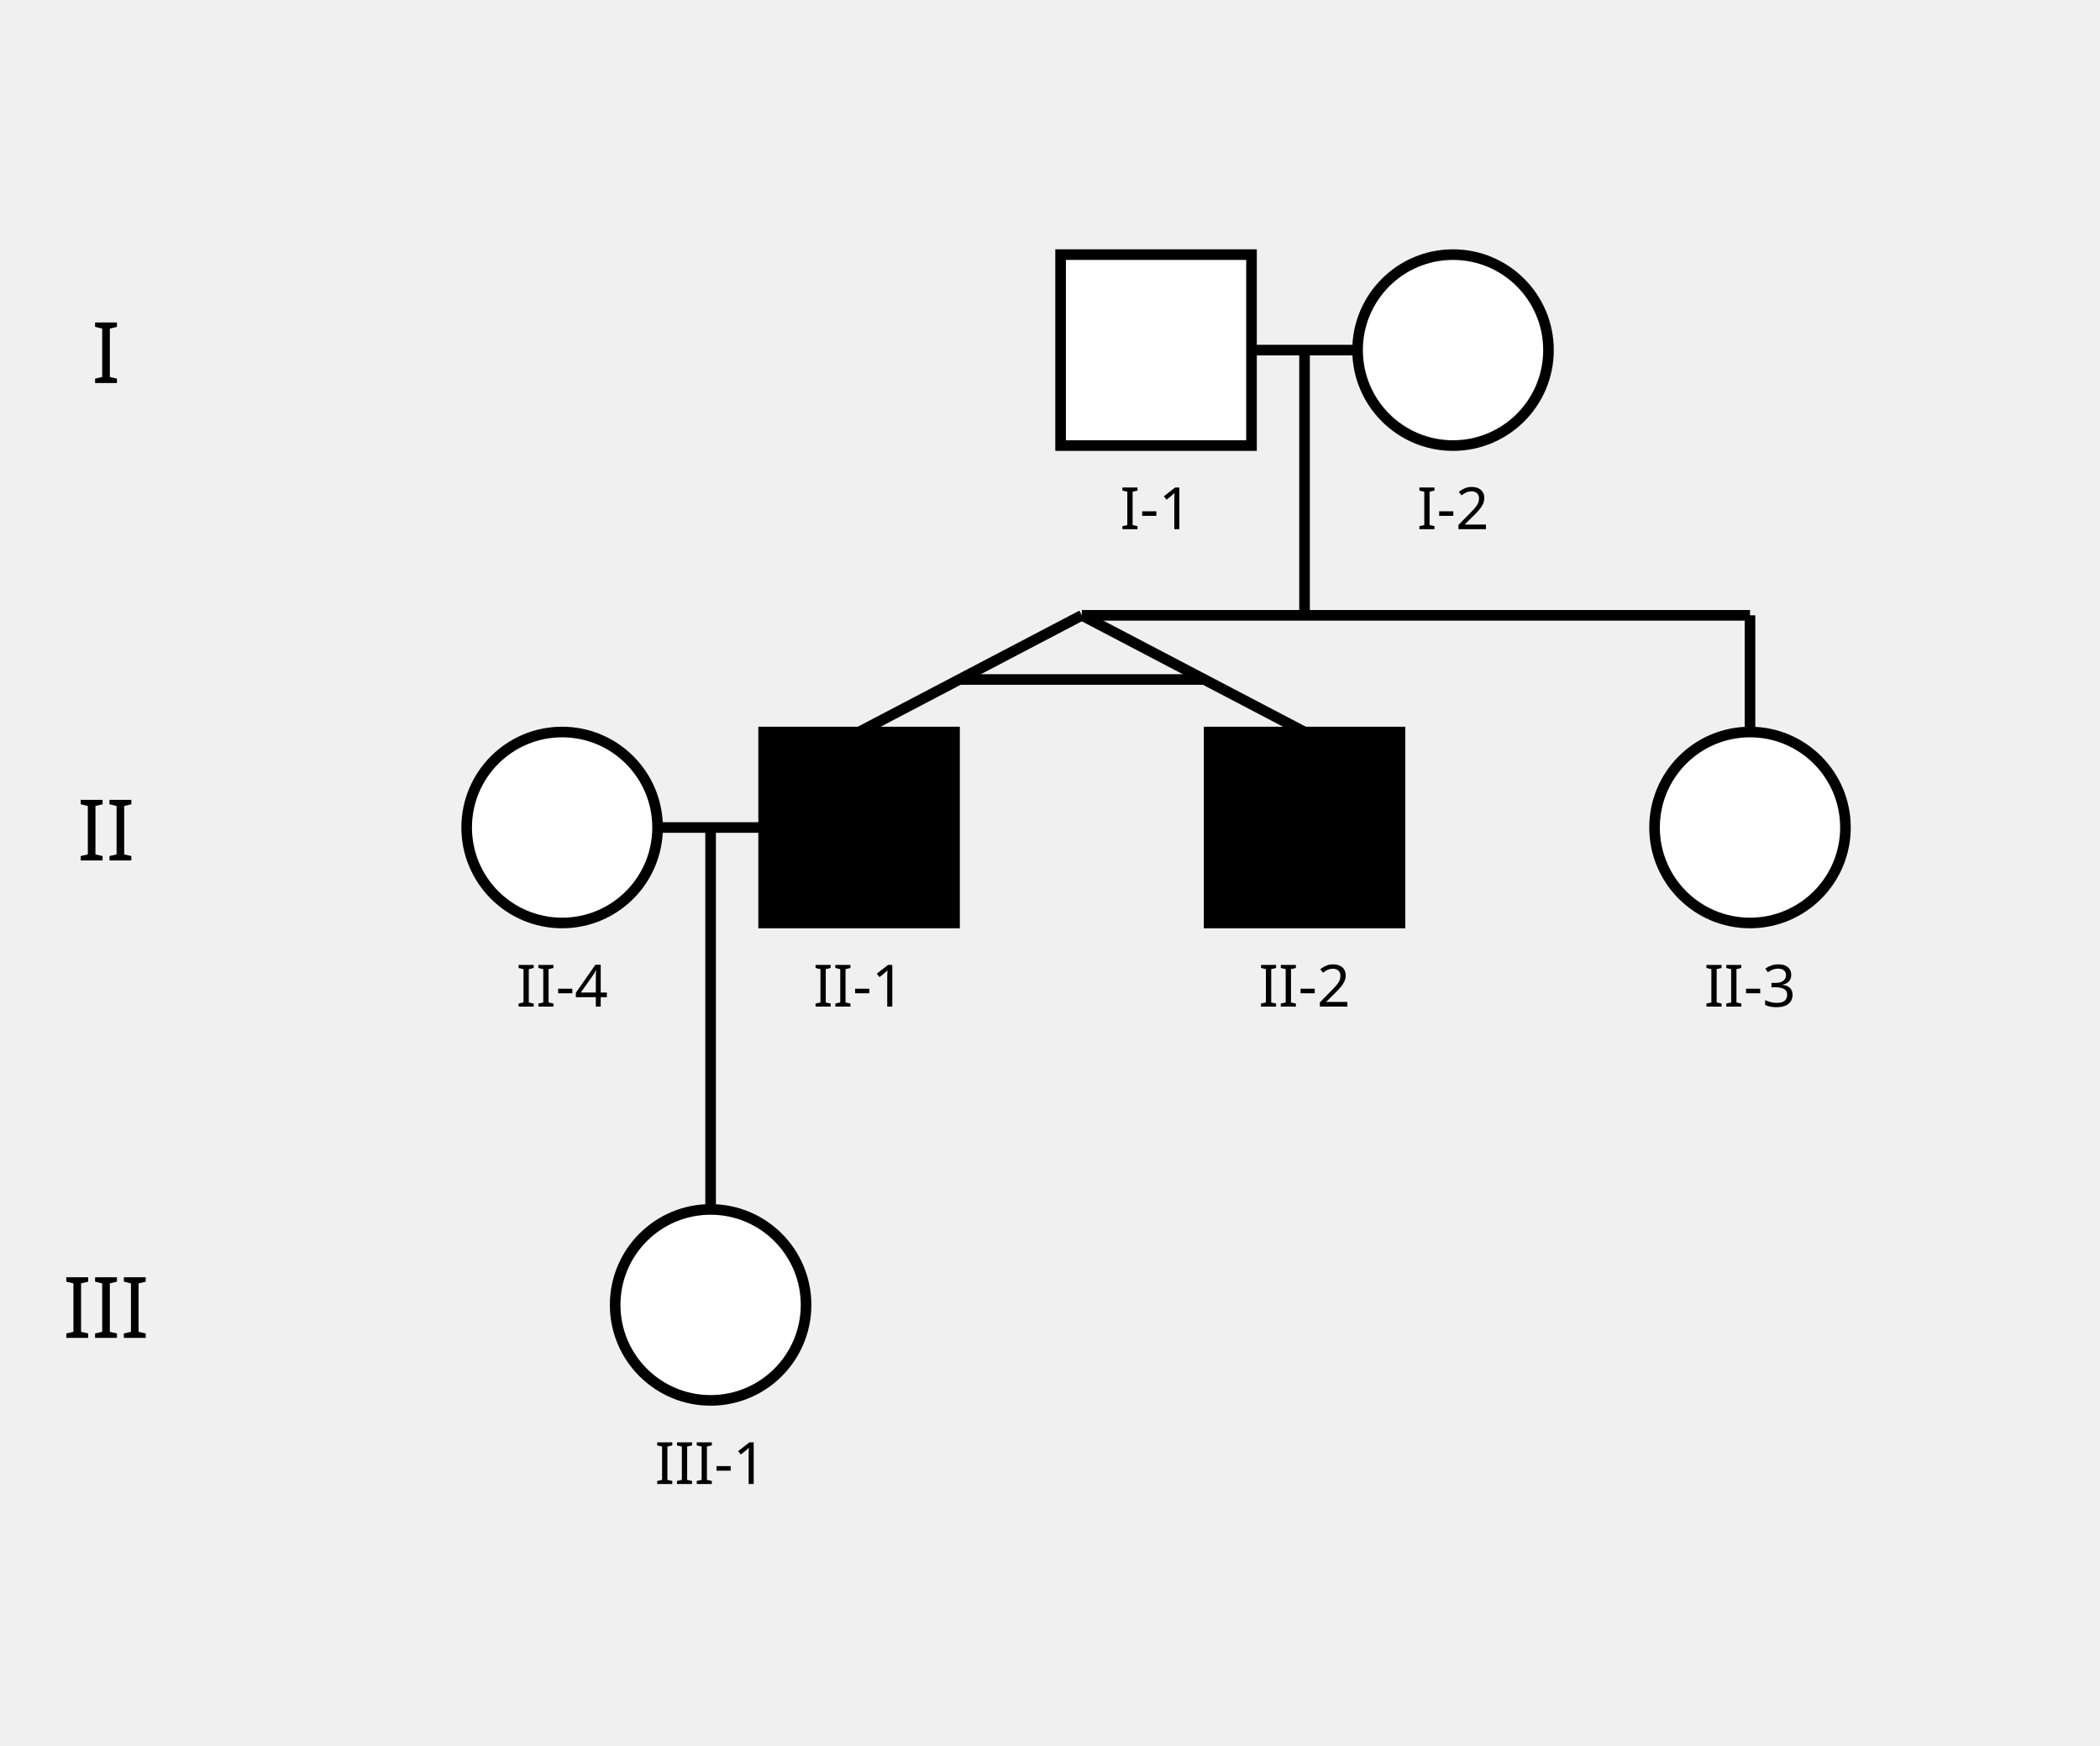
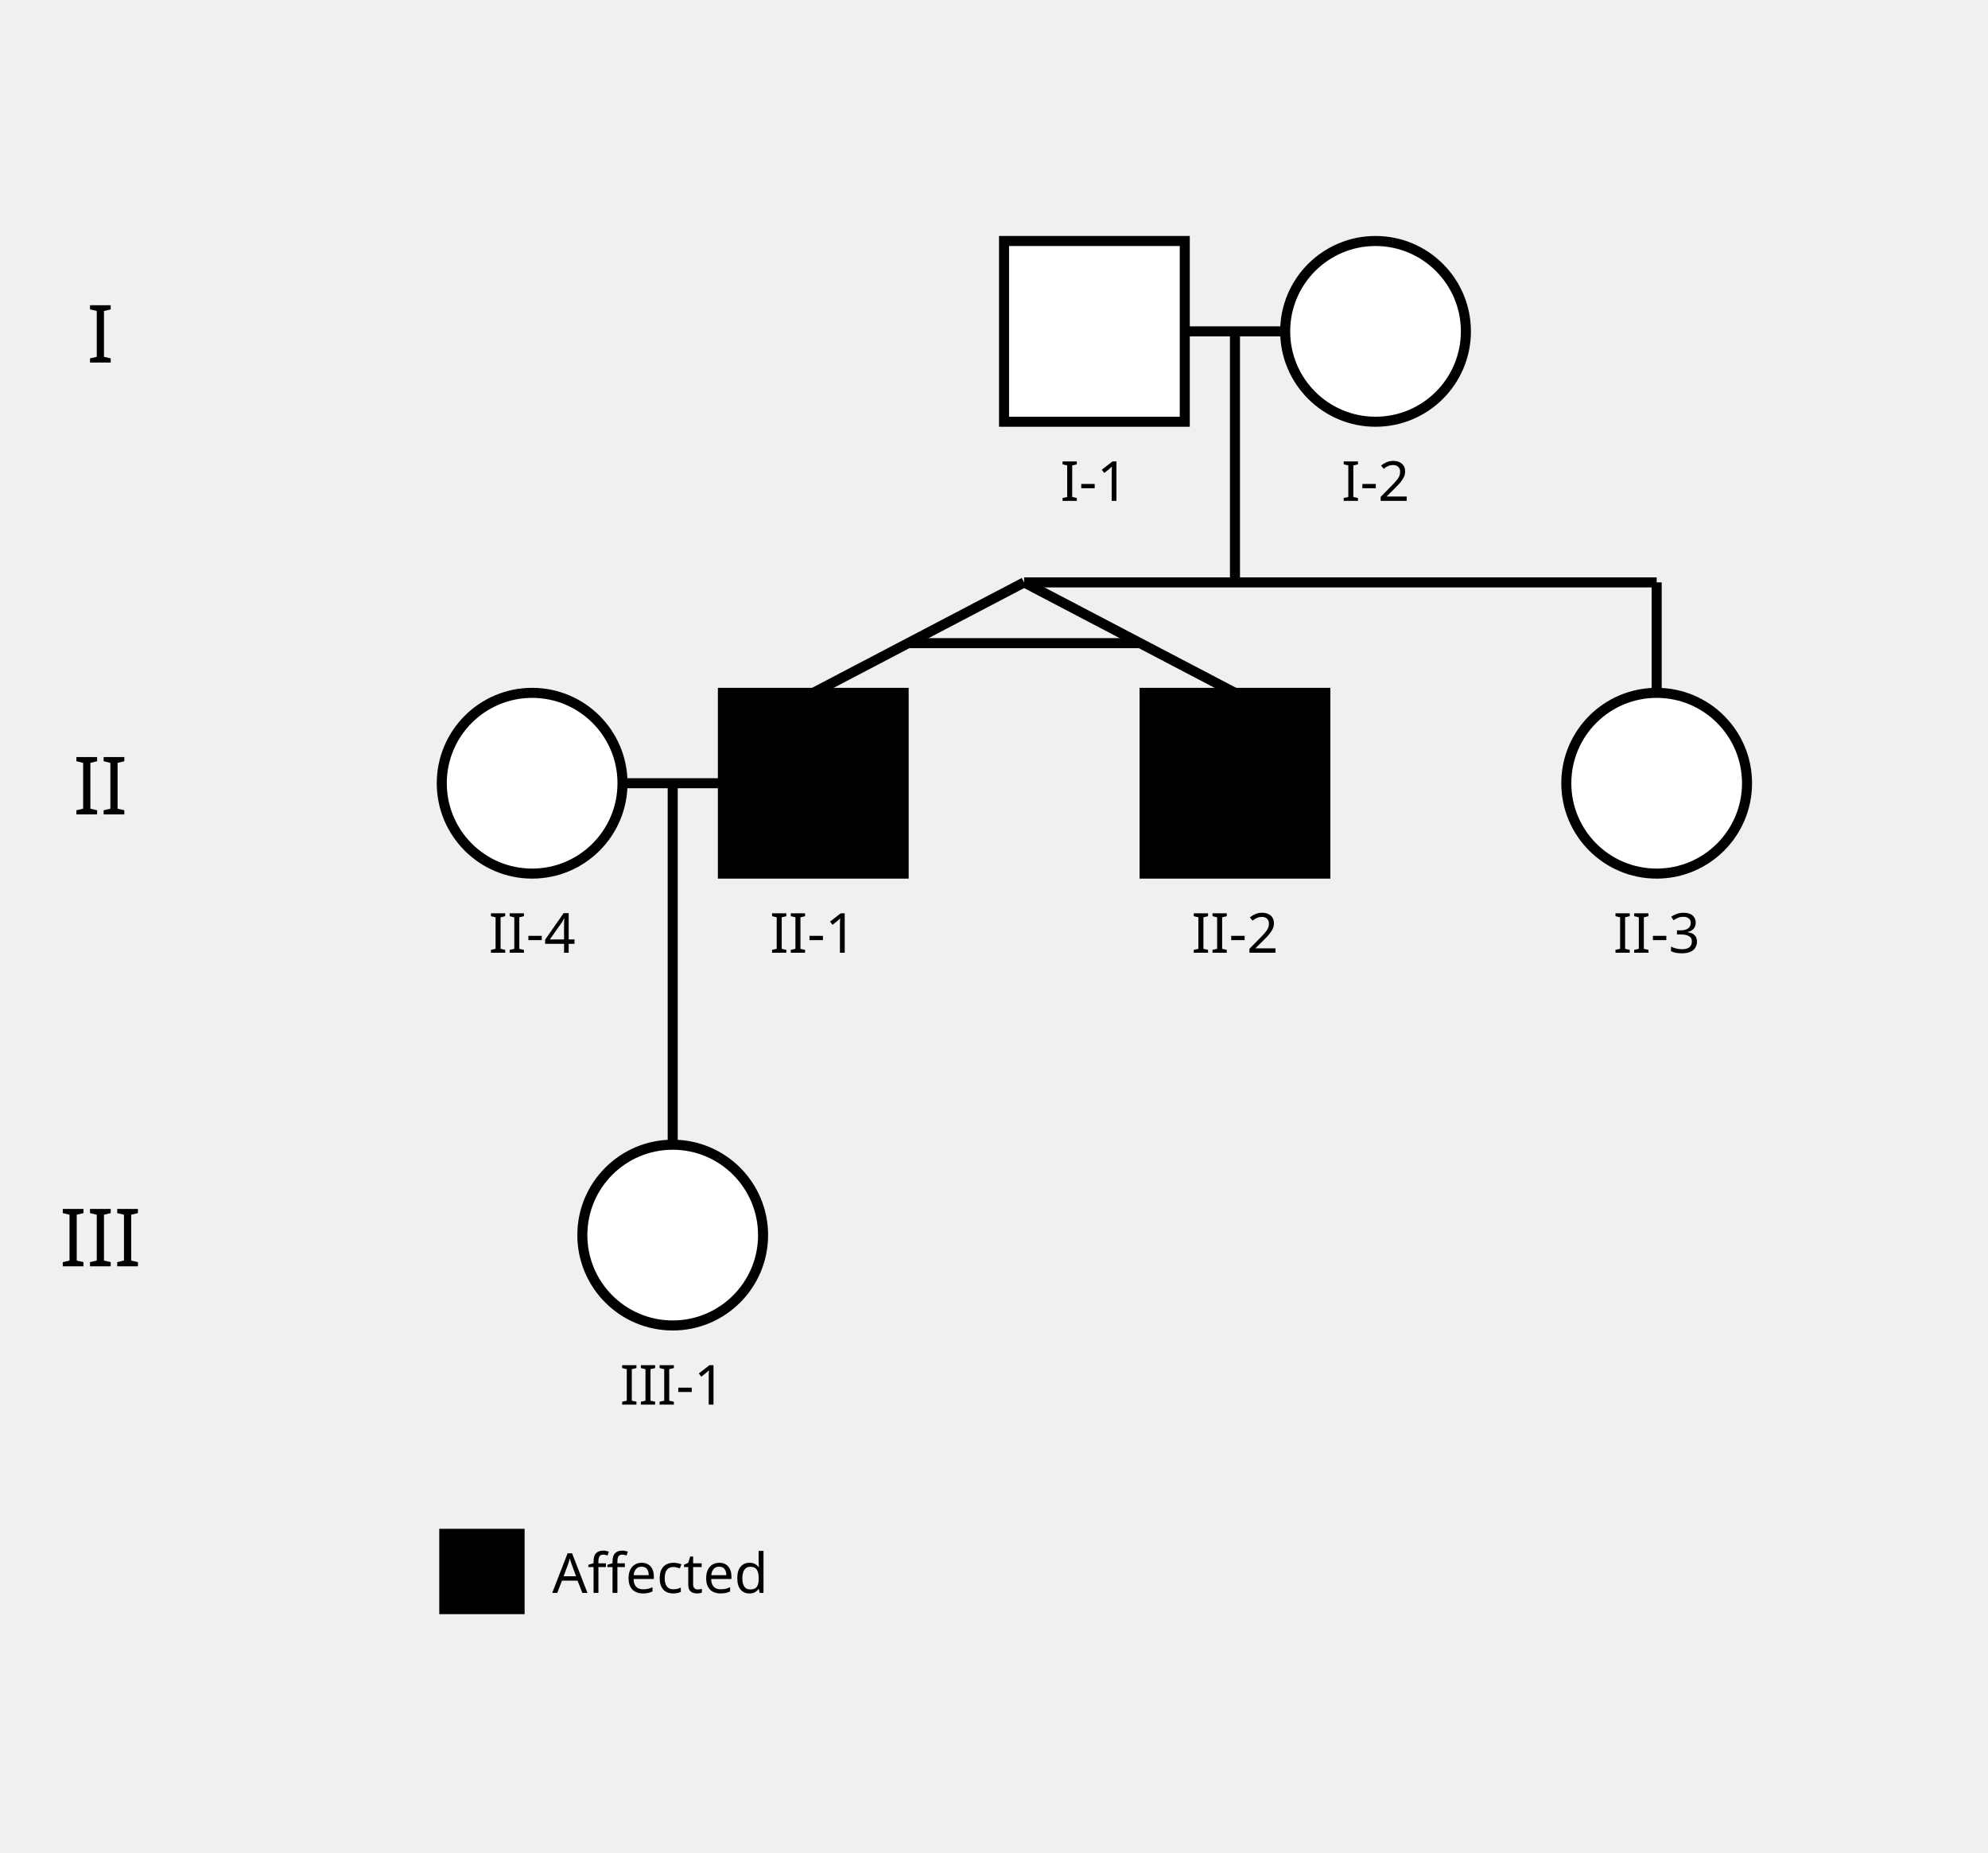
- <svg xmlns="http://www.w3.org/2000/svg" width="396" height="329" viewBox="0 0 396 329" class="pedigree" data-title="The older of MZ twins marries in: birth order holds, the spouse stands outside the sibship" data-conditions="[&quot;&quot;]">
+ <svg xmlns="http://www.w3.org/2000/svg" width="396" height="369" viewBox="0 0 396 369" class="pedigree" data-title="The older of MZ twins marries in: birth order holds, the spouse stands outside the sibship" data-conditions="[&quot;&quot;]">
+   <defs>
+     <pattern id="fill-affected-0" class="fill-pattern" data-condition="0" data-status="affected" width="1" height="1" patternContentUnits="objectBoundingBox">
+       <rect width="1" height="1" fill="#000000" />
+     </pattern>
+   </defs>
  <g class="generation" data-generation="1">
    <text x="20" y="66" font-family="sans-serif" font-size="16" fill="#000000" text-anchor="middle" dominant-baseline="central">I</text>
  </g>
  <g class="generation" data-generation="2">
    <text x="20" y="156" font-family="sans-serif" font-size="16" fill="#000000" text-anchor="middle" dominant-baseline="central">II</text>
  </g>
  <g class="generation" data-generation="3">
    <text x="20" y="246" font-family="sans-serif" font-size="16" fill="#000000" text-anchor="middle" dominant-baseline="central">III</text>
  </g>
  <g class="mating" data-partners="I-1 I-2">
    <line x1="236" y1="66" x2="256" y2="66" stroke="#000000" stroke-width="2" />
    <line class="hit" x1="236" y1="66" x2="256" y2="66" stroke="none" stroke-width="12" pointer-events="stroke" />
  </g>
  <g class="mating" data-partners="II-4 II-1">
    <line x1="124" y1="156" x2="144" y2="156" stroke="#000000" stroke-width="2" />
    <line class="hit" x1="124" y1="156" x2="144" y2="156" stroke="none" stroke-width="12" pointer-events="stroke" />
  </g>
  <g class="sibship" data-parents="I-1 I-2" data-children="II-1 II-2 II-3">
    <line x1="246" y1="66" x2="246" y2="116" stroke="#000000" stroke-width="2" />
    <line x1="204" y1="116" x2="330" y2="116" stroke="#000000" stroke-width="2" />
    <line x1="204" y1="116" x2="162" y2="138" stroke="#000000" stroke-width="2" />
    <line x1="204" y1="116" x2="246" y2="138" stroke="#000000" stroke-width="2" />
    <line x1="180.9" y1="128.1" x2="227.1" y2="128.1" stroke="#000000" stroke-width="2" />
    <line x1="330" y1="116" x2="330" y2="138" stroke="#000000" stroke-width="2" />
  </g>
  <g class="sibship" data-parents="II-4 II-1" data-children="III-1">
    <line x1="134" y1="156" x2="134" y2="228" stroke="#000000" stroke-width="2" />
  </g>
  <g id="ind-I-1" class="individual" data-position="I-1" data-generation="1" data-index="1" data-gender="man">
    <rect class="backing" x="200" y="48" width="36" height="36" fill="#ffffff" />
    <rect class="symbol" x="200" y="48" width="36" height="36" fill="none" stroke="#000000" stroke-width="2" />
    <text class="label" x="218" y="95.5" font-family="sans-serif" font-size="11" fill="#000000" text-anchor="middle" dominant-baseline="central">I-1</text>
    <rect class="hit" x="200" y="48" width="36" height="53" fill="none" pointer-events="all" />
  </g>
  <g id="ind-I-2" class="individual" data-position="I-2" data-generation="1" data-index="2" data-gender="woman">
    <circle class="backing" cx="274" cy="66" r="18" fill="#ffffff" />
    <circle class="symbol" cx="274" cy="66" r="18" fill="none" stroke="#000000" stroke-width="2" />
    <text class="label" x="274" y="95.5" font-family="sans-serif" font-size="11" fill="#000000" text-anchor="middle" dominant-baseline="central">I-2</text>
    <rect class="hit" x="256" y="48" width="36" height="53" fill="none" pointer-events="all" />
  </g>
  <g id="ind-II-4" class="individual" data-position="II-4" data-generation="2" data-index="4" data-gender="woman">
    <circle class="backing" cx="106" cy="156" r="18" fill="#ffffff" />
    <circle class="symbol" cx="106" cy="156" r="18" fill="none" stroke="#000000" stroke-width="2" />
    <text class="label" x="106" y="185.5" font-family="sans-serif" font-size="11" fill="#000000" text-anchor="middle" dominant-baseline="central">II-4</text>
    <rect class="hit" x="88" y="138" width="36" height="53" fill="none" pointer-events="all" />
  </g>
  <g id="ind-II-1" class="individual affected" data-position="II-1" data-generation="2" data-index="1" data-gender="man" data-condition-0="affected">
    <rect class="backing" x="144" y="138" width="36" height="36" fill="#ffffff" />
-     <rect class="fill" data-condition="0" x="144" y="138" width="36" height="36" fill="#000000" />
+     <rect class="fill" data-condition="0" data-status="affected" x="144" y="138" width="36" height="36" fill="url(#fill-affected-0)" />
    <rect class="symbol" x="144" y="138" width="36" height="36" fill="none" stroke="#000000" stroke-width="2" />
    <text class="label" x="162" y="185.5" font-family="sans-serif" font-size="11" fill="#000000" text-anchor="middle" dominant-baseline="central">II-1</text>
    <rect class="hit" x="144" y="138" width="36" height="53" fill="none" pointer-events="all" />
  </g>
  <g id="ind-II-2" class="individual affected" data-position="II-2" data-generation="2" data-index="2" data-gender="man" data-condition-0="affected">
    <rect class="backing" x="228" y="138" width="36" height="36" fill="#ffffff" />
-     <rect class="fill" data-condition="0" x="228" y="138" width="36" height="36" fill="#000000" />
+     <rect class="fill" data-condition="0" data-status="affected" x="228" y="138" width="36" height="36" fill="url(#fill-affected-0)" />
    <rect class="symbol" x="228" y="138" width="36" height="36" fill="none" stroke="#000000" stroke-width="2" />
    <text class="label" x="246" y="185.5" font-family="sans-serif" font-size="11" fill="#000000" text-anchor="middle" dominant-baseline="central">II-2</text>
    <rect class="hit" x="228" y="138" width="36" height="53" fill="none" pointer-events="all" />
  </g>
  <g id="ind-II-3" class="individual" data-position="II-3" data-generation="2" data-index="3" data-gender="woman">
    <circle class="backing" cx="330" cy="156" r="18" fill="#ffffff" />
    <circle class="symbol" cx="330" cy="156" r="18" fill="none" stroke="#000000" stroke-width="2" />
    <text class="label" x="330" y="185.5" font-family="sans-serif" font-size="11" fill="#000000" text-anchor="middle" dominant-baseline="central">II-3</text>
    <rect class="hit" x="312" y="138" width="36" height="53" fill="none" pointer-events="all" />
  </g>
  <g id="ind-III-1" class="individual" data-position="III-1" data-generation="3" data-index="1" data-gender="woman">
    <circle class="backing" cx="134" cy="246" r="18" fill="#ffffff" />
    <circle class="symbol" cx="134" cy="246" r="18" fill="none" stroke="#000000" stroke-width="2" />
    <text class="label" x="134" y="275.5" font-family="sans-serif" font-size="11" fill="#000000" text-anchor="middle" dominant-baseline="central">III-1</text>
    <rect class="hit" x="116" y="228" width="36" height="53" fill="none" pointer-events="all" />
  </g>
+   <g id="key" class="key">
+     <g id="key-affected-0" class="key-entry" data-condition="0" data-status="affected">
+       <rect class="swatch" x="88" y="305" width="16" height="16" fill="url(#fill-affected-0)" stroke="#000000" stroke-width="1" />
+       <text class="key-label" x="110" y="313" font-family="sans-serif" font-size="11" fill="#000000" text-anchor="start" dominant-baseline="central">Affected</text>
+     </g>
+   </g>
</svg>
